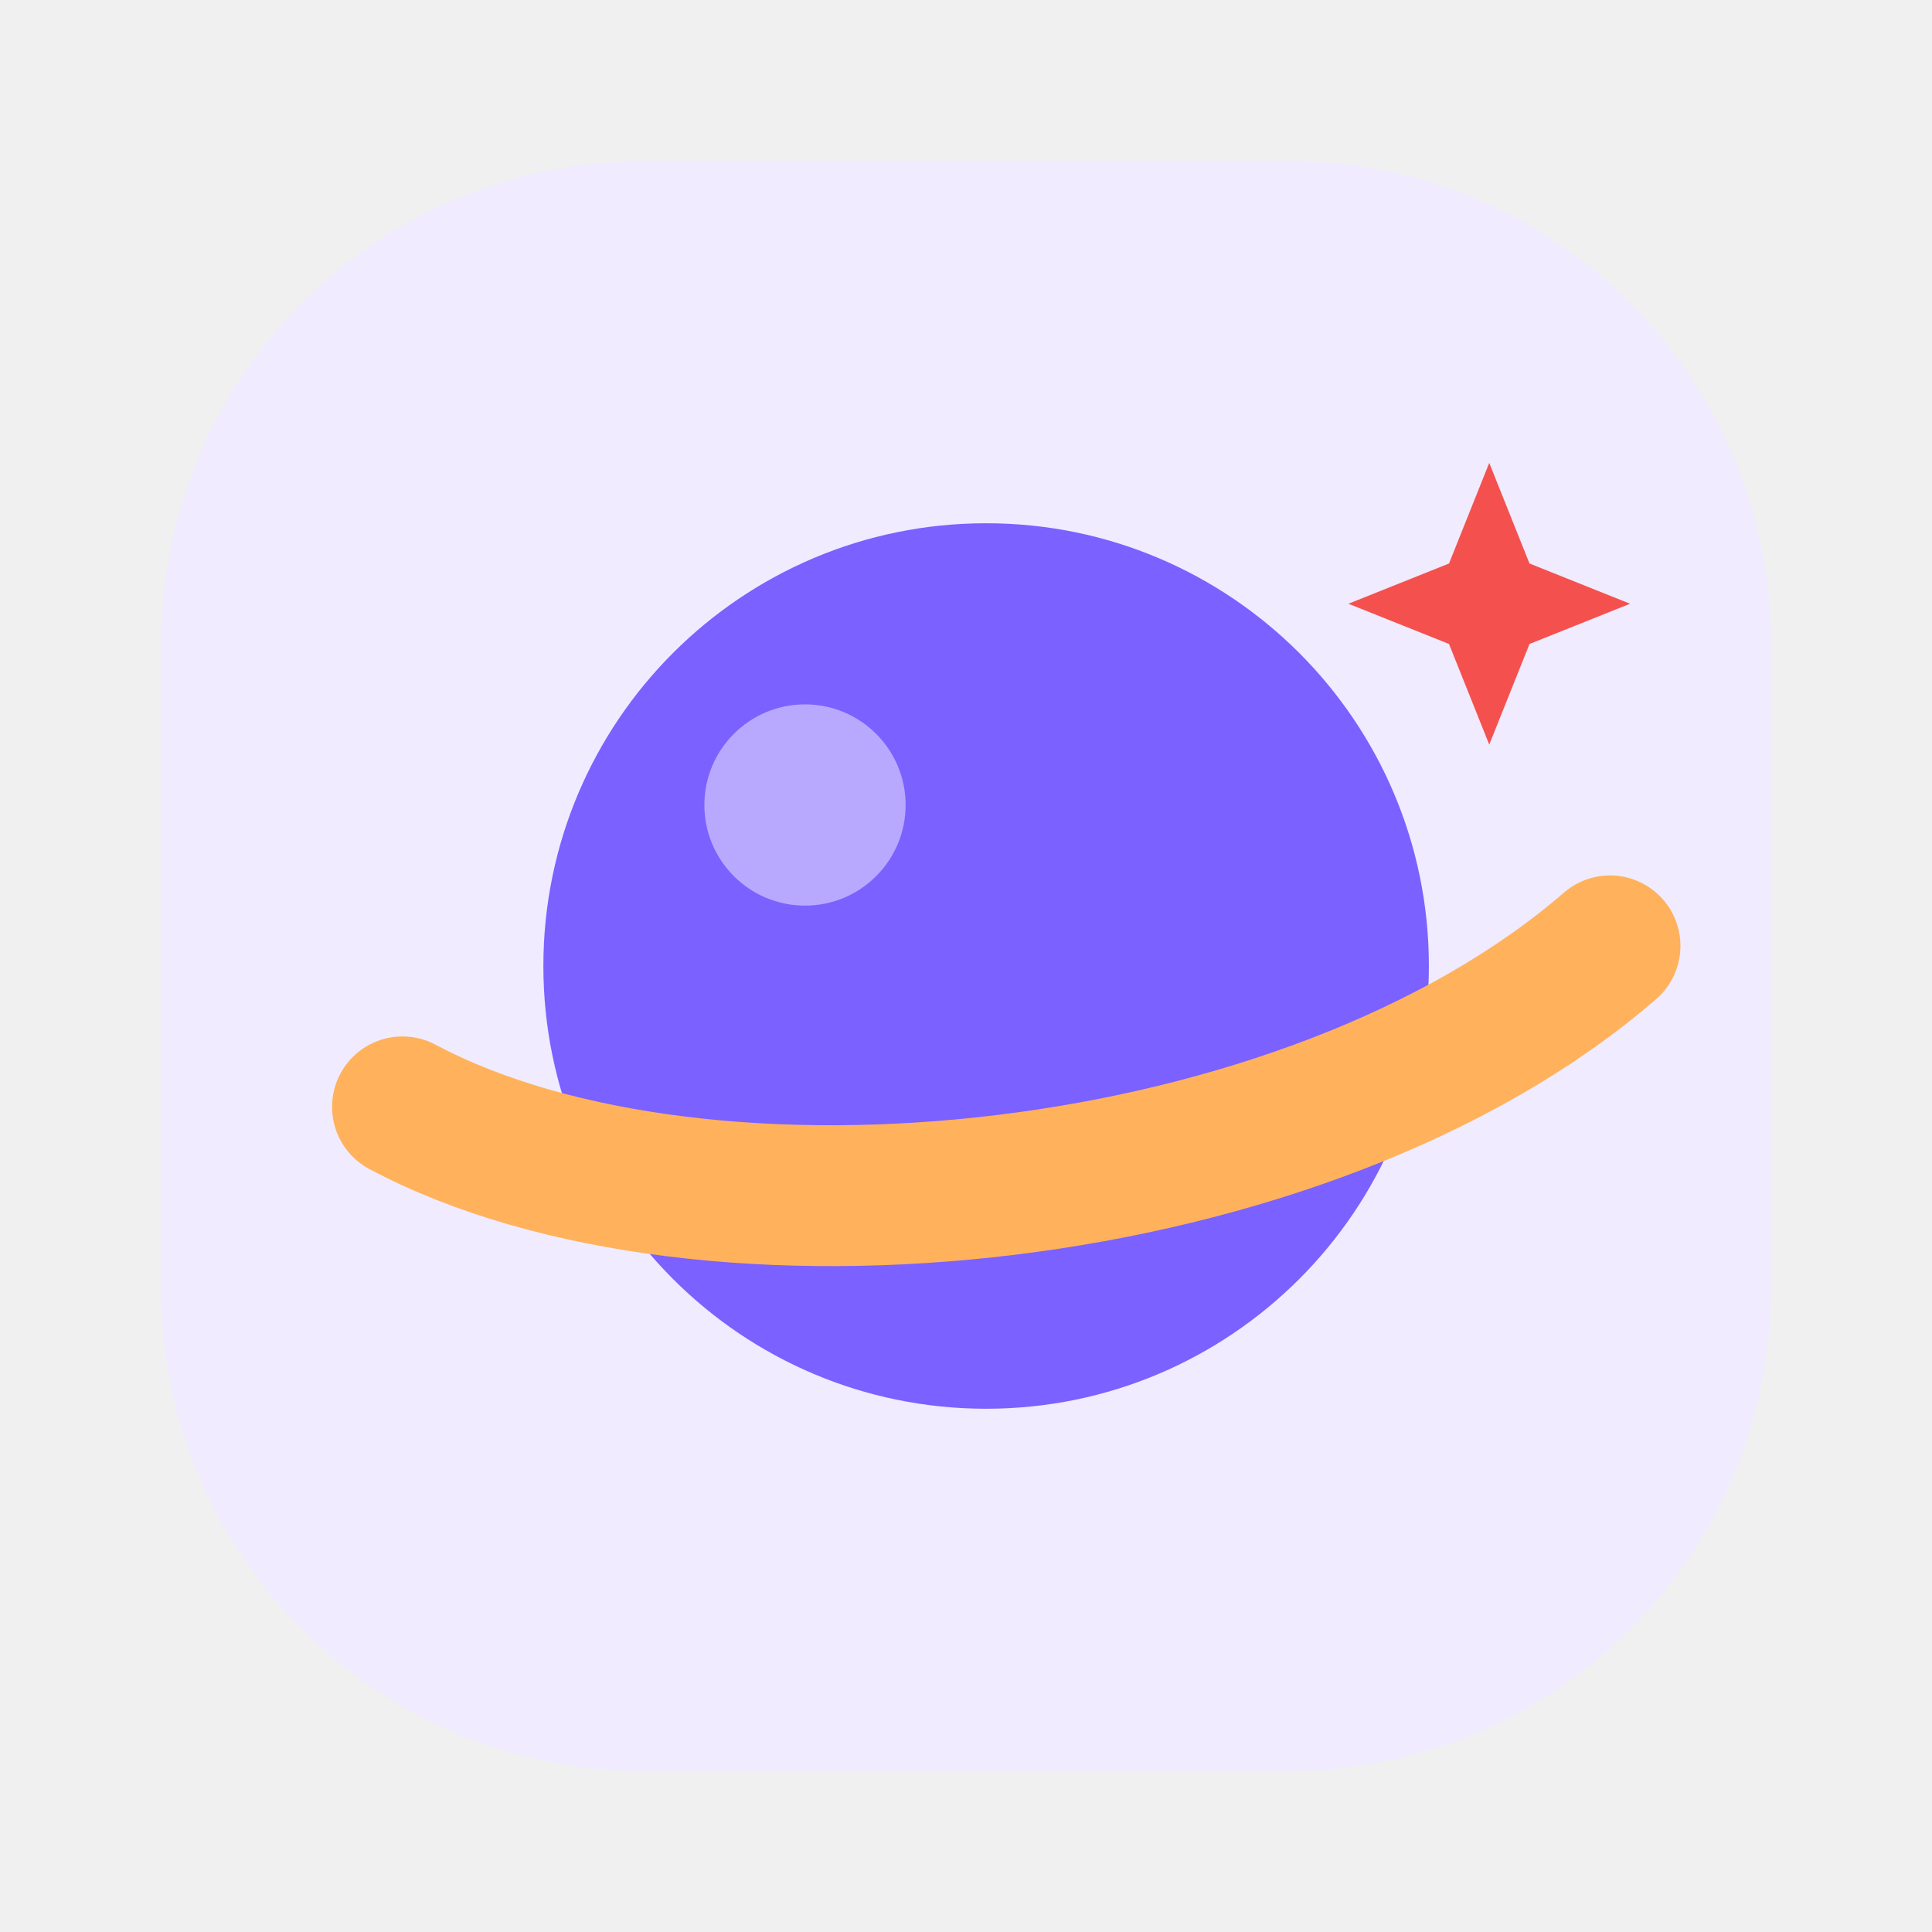
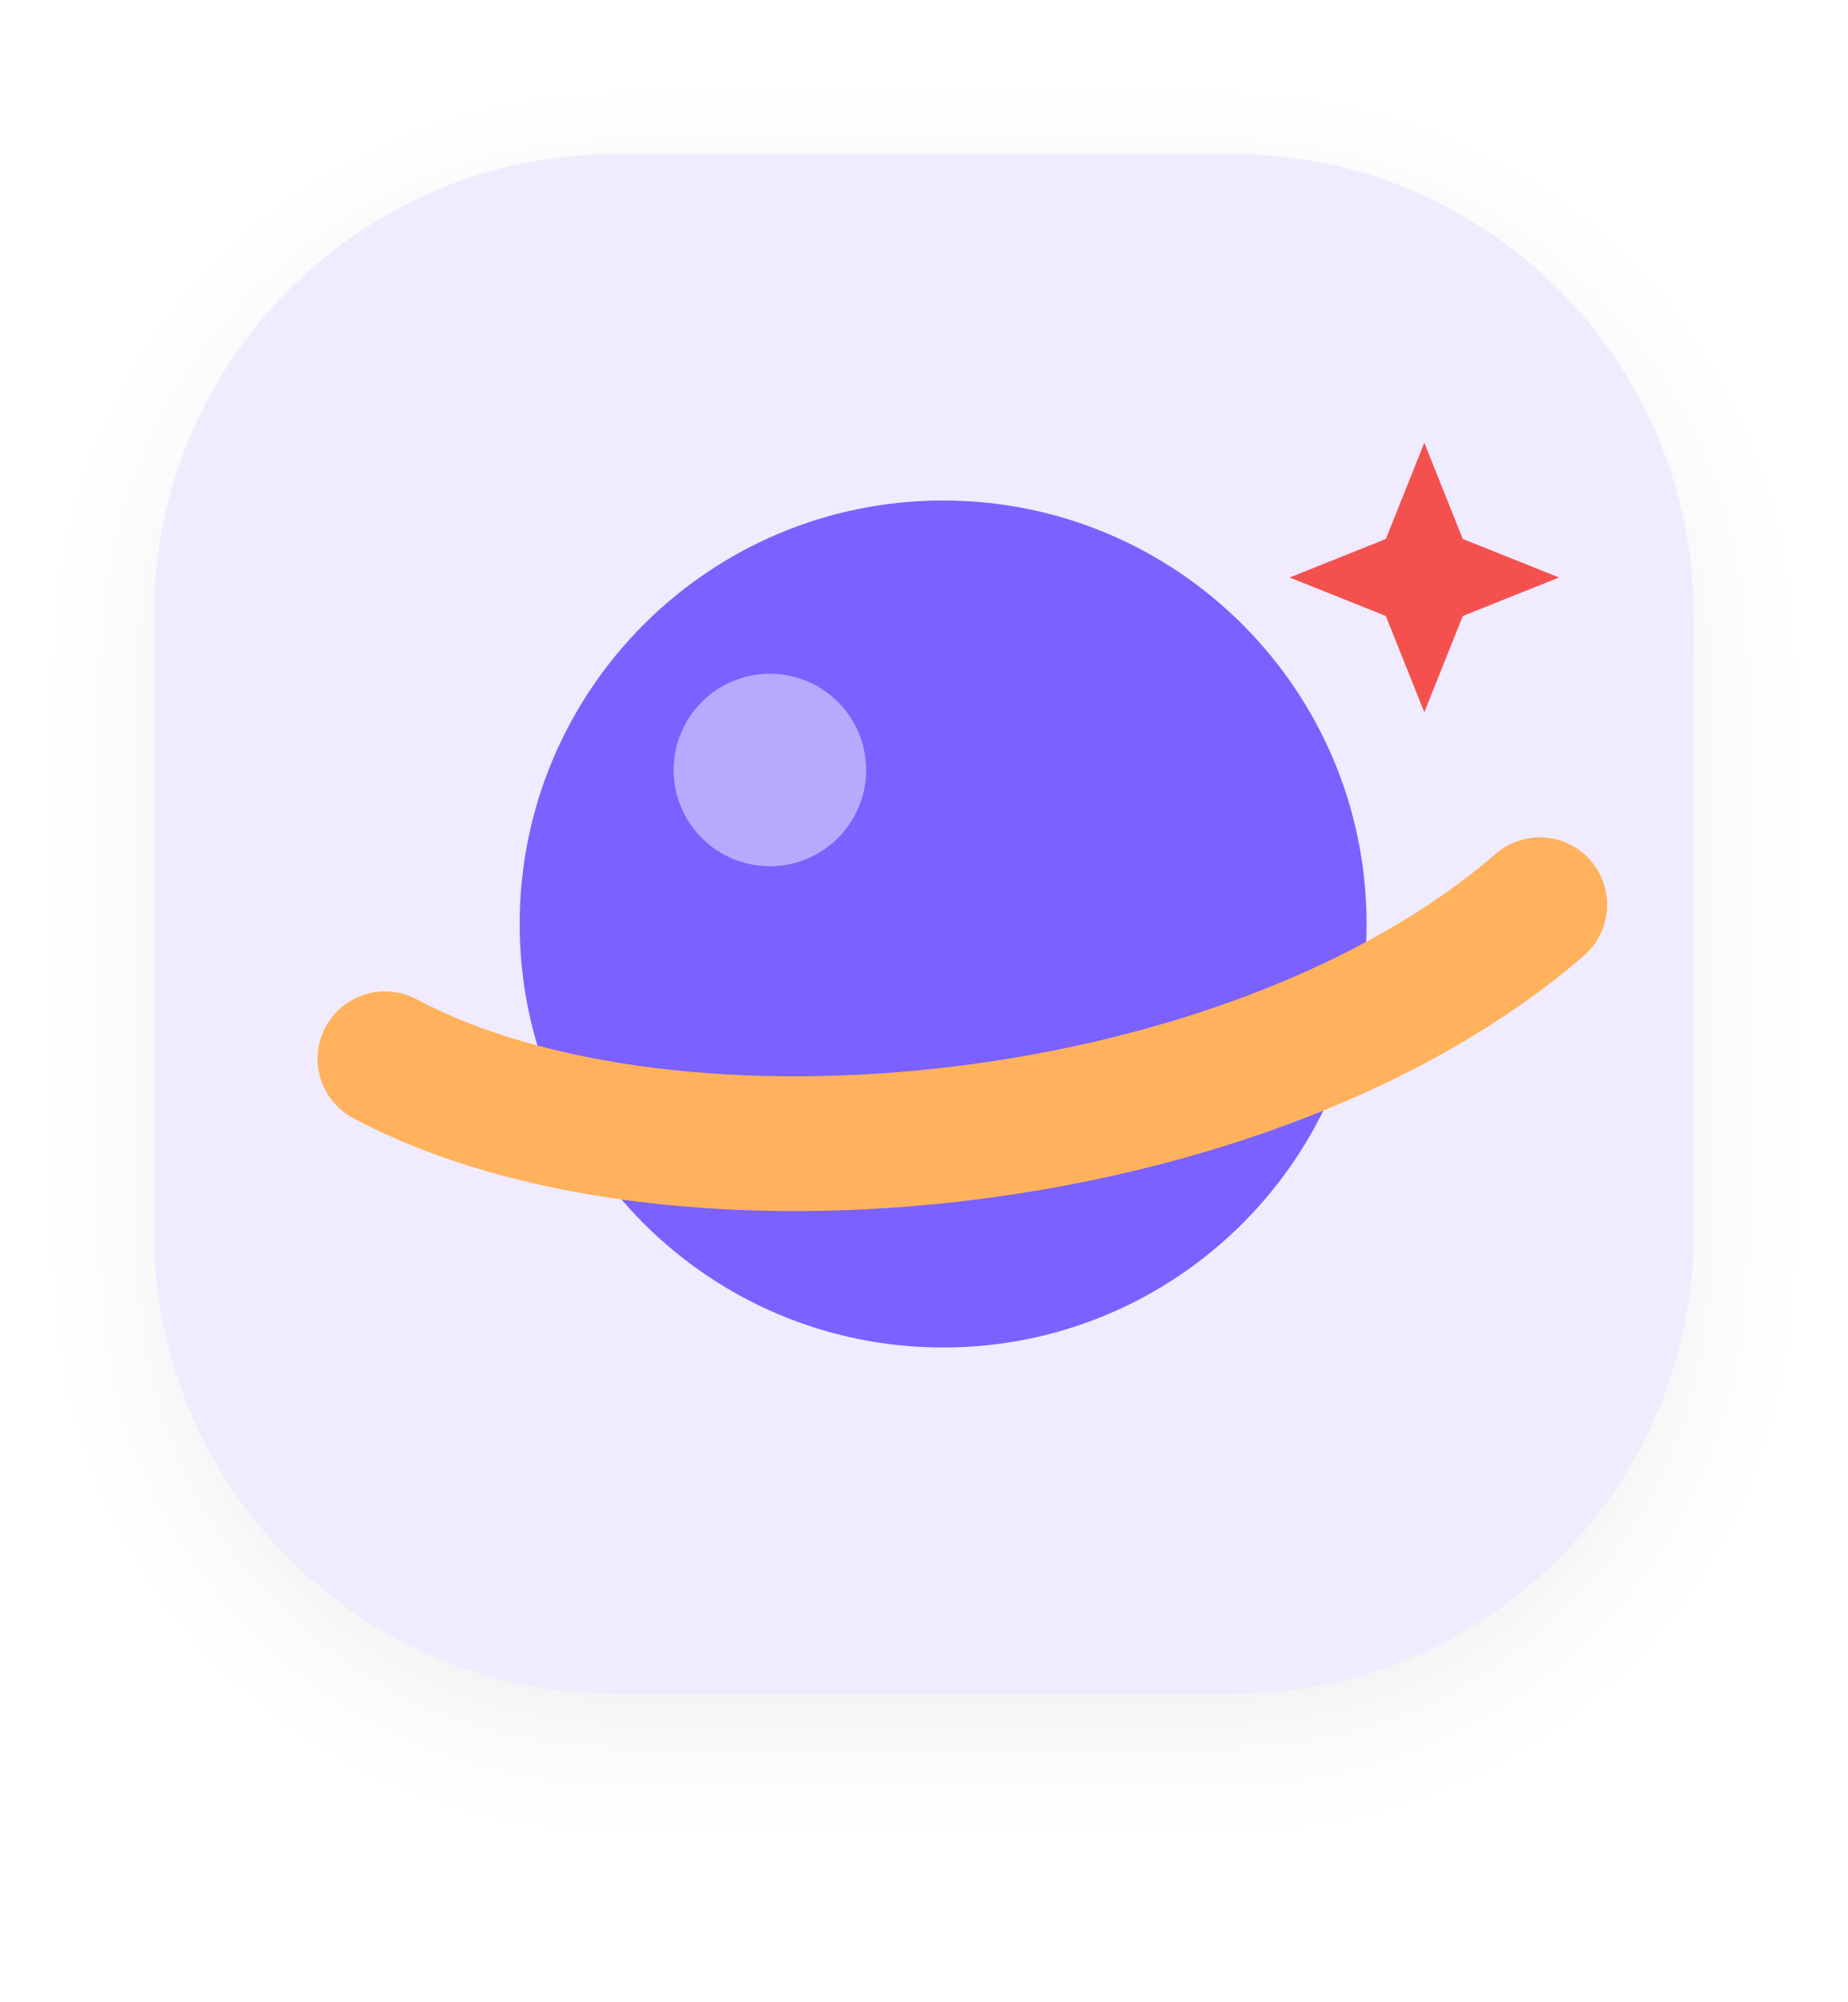
- <svg xmlns="http://www.w3.org/2000/svg" preserveAspectRatio="none" overflow="visible" style="display: block;" width="96" height="96" viewBox="0 0 96 96" fill="none">
-   <g id="Frame">
-     <path id="Vector" d="M64 8H32C18.745 8 8 18.745 8 32V64C8 77.255 18.745 88 32 88H64C77.255 88 88 77.255 88 64V32C88 18.745 77.255 8 64 8Z" fill="#F0EBFF" />
-     <path id="Vector_2" d="M49 70C61.15 70 71 60.15 71 48C71 35.85 61.15 26 49 26C36.85 26 27 35.85 27 48C27 60.15 36.85 70 49 70Z" fill="#7B61FF" />
-     <path id="Vector_3" d="M20 55C35 63 65 60 80 47" stroke="#FFB25B" stroke-width="7" stroke-linecap="round" />
-     <path id="Vector_4" d="M40 45C42.761 45 45 42.761 45 40C45 37.239 42.761 35 40 35C37.239 35 35 37.239 35 40C35 42.761 37.239 45 40 45Z" fill="#B8A9FF" />
-     <path id="Vector_5" d="M74 23L76 28L81 30L76 32L74 37L72 32L67 30L72 28L74 23Z" fill="#F4514E" />
+ <svg xmlns="http://www.w3.org/2000/svg" width="96" height="104" viewBox="0 0 96 104" fill="none">
+   <rect width="96" height="104" fill="#F5F5F5" />
+   <g id="01_ICON &amp; ILLUSTRATION">
+     <path d="M-152 -2543C-152 -2544.1 -151.105 -2545 -150 -2545H2046C2047.1 -2545 2048 -2544.1 2048 -2543V2953C2048 2954.1 2047.1 2955 2046 2955H-150C-151.105 2955 -152 2954.1 -152 2953V-2543Z" fill="white" />
+     <path d="M-150 -2545V-2544H2046V-2545V-2546H-150V-2545ZM2048 -2543H2047V2953H2048H2049V-2543H2048ZM2046 2955V2954H-150V2955V2956H2046V2955ZM-152 2953H-151V-2543H-152H-153V2953H-152ZM-150 2955V2954C-150.552 2954 -151 2953.55 -151 2953H-152H-153C-153 2954.66 -151.657 2956 -150 2956V2955ZM2048 2953H2047C2047 2953.55 2046.55 2954 2046 2954V2955V2956C2047.66 2956 2049 2954.66 2049 2953H2048ZM2046 -2545V-2544C2046.55 -2544 2047 -2543.55 2047 -2543H2048H2049C2049 -2544.66 2047.66 -2546 2046 -2546V-2545ZM-150 -2545V-2546C-151.657 -2546 -153 -2544.66 -153 -2543H-152H-151C-151 -2543.55 -150.552 -2544 -150 -2544V-2545Z" fill="black" fill-opacity="0.1" />
+     <g id="DS / ILLUSTRATION LIBRARY">
+       <rect width="1800" height="3167" transform="translate(-72 -1501)" fill="#FFFCF7" />
+       <g id="Illustration Section / Topic">
+         <rect x="-24" y="-218" width="1704" height="790" rx="24" fill="white" />
+         <g id="Component Grid">
+           <rect width="1656" height="690" transform="translate(0 -142)" fill="white" />
+           <g id="Topic / Space">
+             <rect width="480" height="122" fill="white" />
+             <g id="Doc/Illustration/Topic/Space/Planet" clip-path="url(#clip0_53_97)">
+               <rect width="96" height="122" fill="white" />
+               <g id="Illustration/Topic/Space/Planet" filter="url(#filter0_d_53_97)">
+                 <g id="Frame">
+                   <path id="Vector" d="M64 8H32C18.745 8 8 18.745 8 32V64C8 77.255 18.745 88 32 88H64C77.255 88 88 77.255 88 64V32C88 18.745 77.255 8 64 8Z" fill="#F0EBFF" />
+                   <path id="Vector_2" d="M49 70C61.15 70 71 60.15 71 48C71 35.85 61.15 26 49 26C36.85 26 27 35.85 27 48C27 60.15 36.85 70 49 70Z" fill="#7B61FF" />
+                   <path id="Vector_3" d="M20 55C35 63 65 60 80 47" stroke="#FFB25B" stroke-width="7" stroke-linecap="round" />
+                   <path id="Vector_4" d="M40 45C42.761 45 45 42.761 45 40C45 37.239 42.761 35 40 35C37.239 35 35 37.239 35 40C35 42.761 37.239 45 40 45Z" fill="#B8A9FF" />
+                   <path id="Vector_5" d="M74 23L76 28L81 30L76 32L74 37L72 32L67 30L72 28L74 23Z" fill="#F4514E" />
+                 </g>
+               </g>
+             </g>
+           </g>
+         </g>
+       </g>
+     </g>
  </g>
+   <defs>
+     <filter id="filter0_d_53_97" x="-6" y="-4" width="108" height="108" filterUnits="userSpaceOnUse" color-interpolation-filters="sRGB">
+       <feFlood flood-opacity="0" result="BackgroundImageFix" />
+       <feColorMatrix in="SourceAlpha" type="matrix" values="0 0 0 0 0 0 0 0 0 0 0 0 0 0 0 0 0 0 127 0" result="hardAlpha" />
+       <feOffset dy="2" />
+       <feGaussianBlur stdDeviation="3" />
+       <feColorMatrix type="matrix" values="0 0 0 0 0.08 0 0 0 0 0.13 0 0 0 0 0.1 0 0 0 0.06 0" />
+       <feBlend mode="normal" in2="BackgroundImageFix" result="effect1_dropShadow_53_97" />
+       <feBlend mode="normal" in="SourceGraphic" in2="effect1_dropShadow_53_97" result="shape" />
+     </filter>
+     <clipPath id="clip0_53_97">
+       <rect width="96" height="122" fill="white" />
+     </clipPath>
+   </defs>
</svg>
